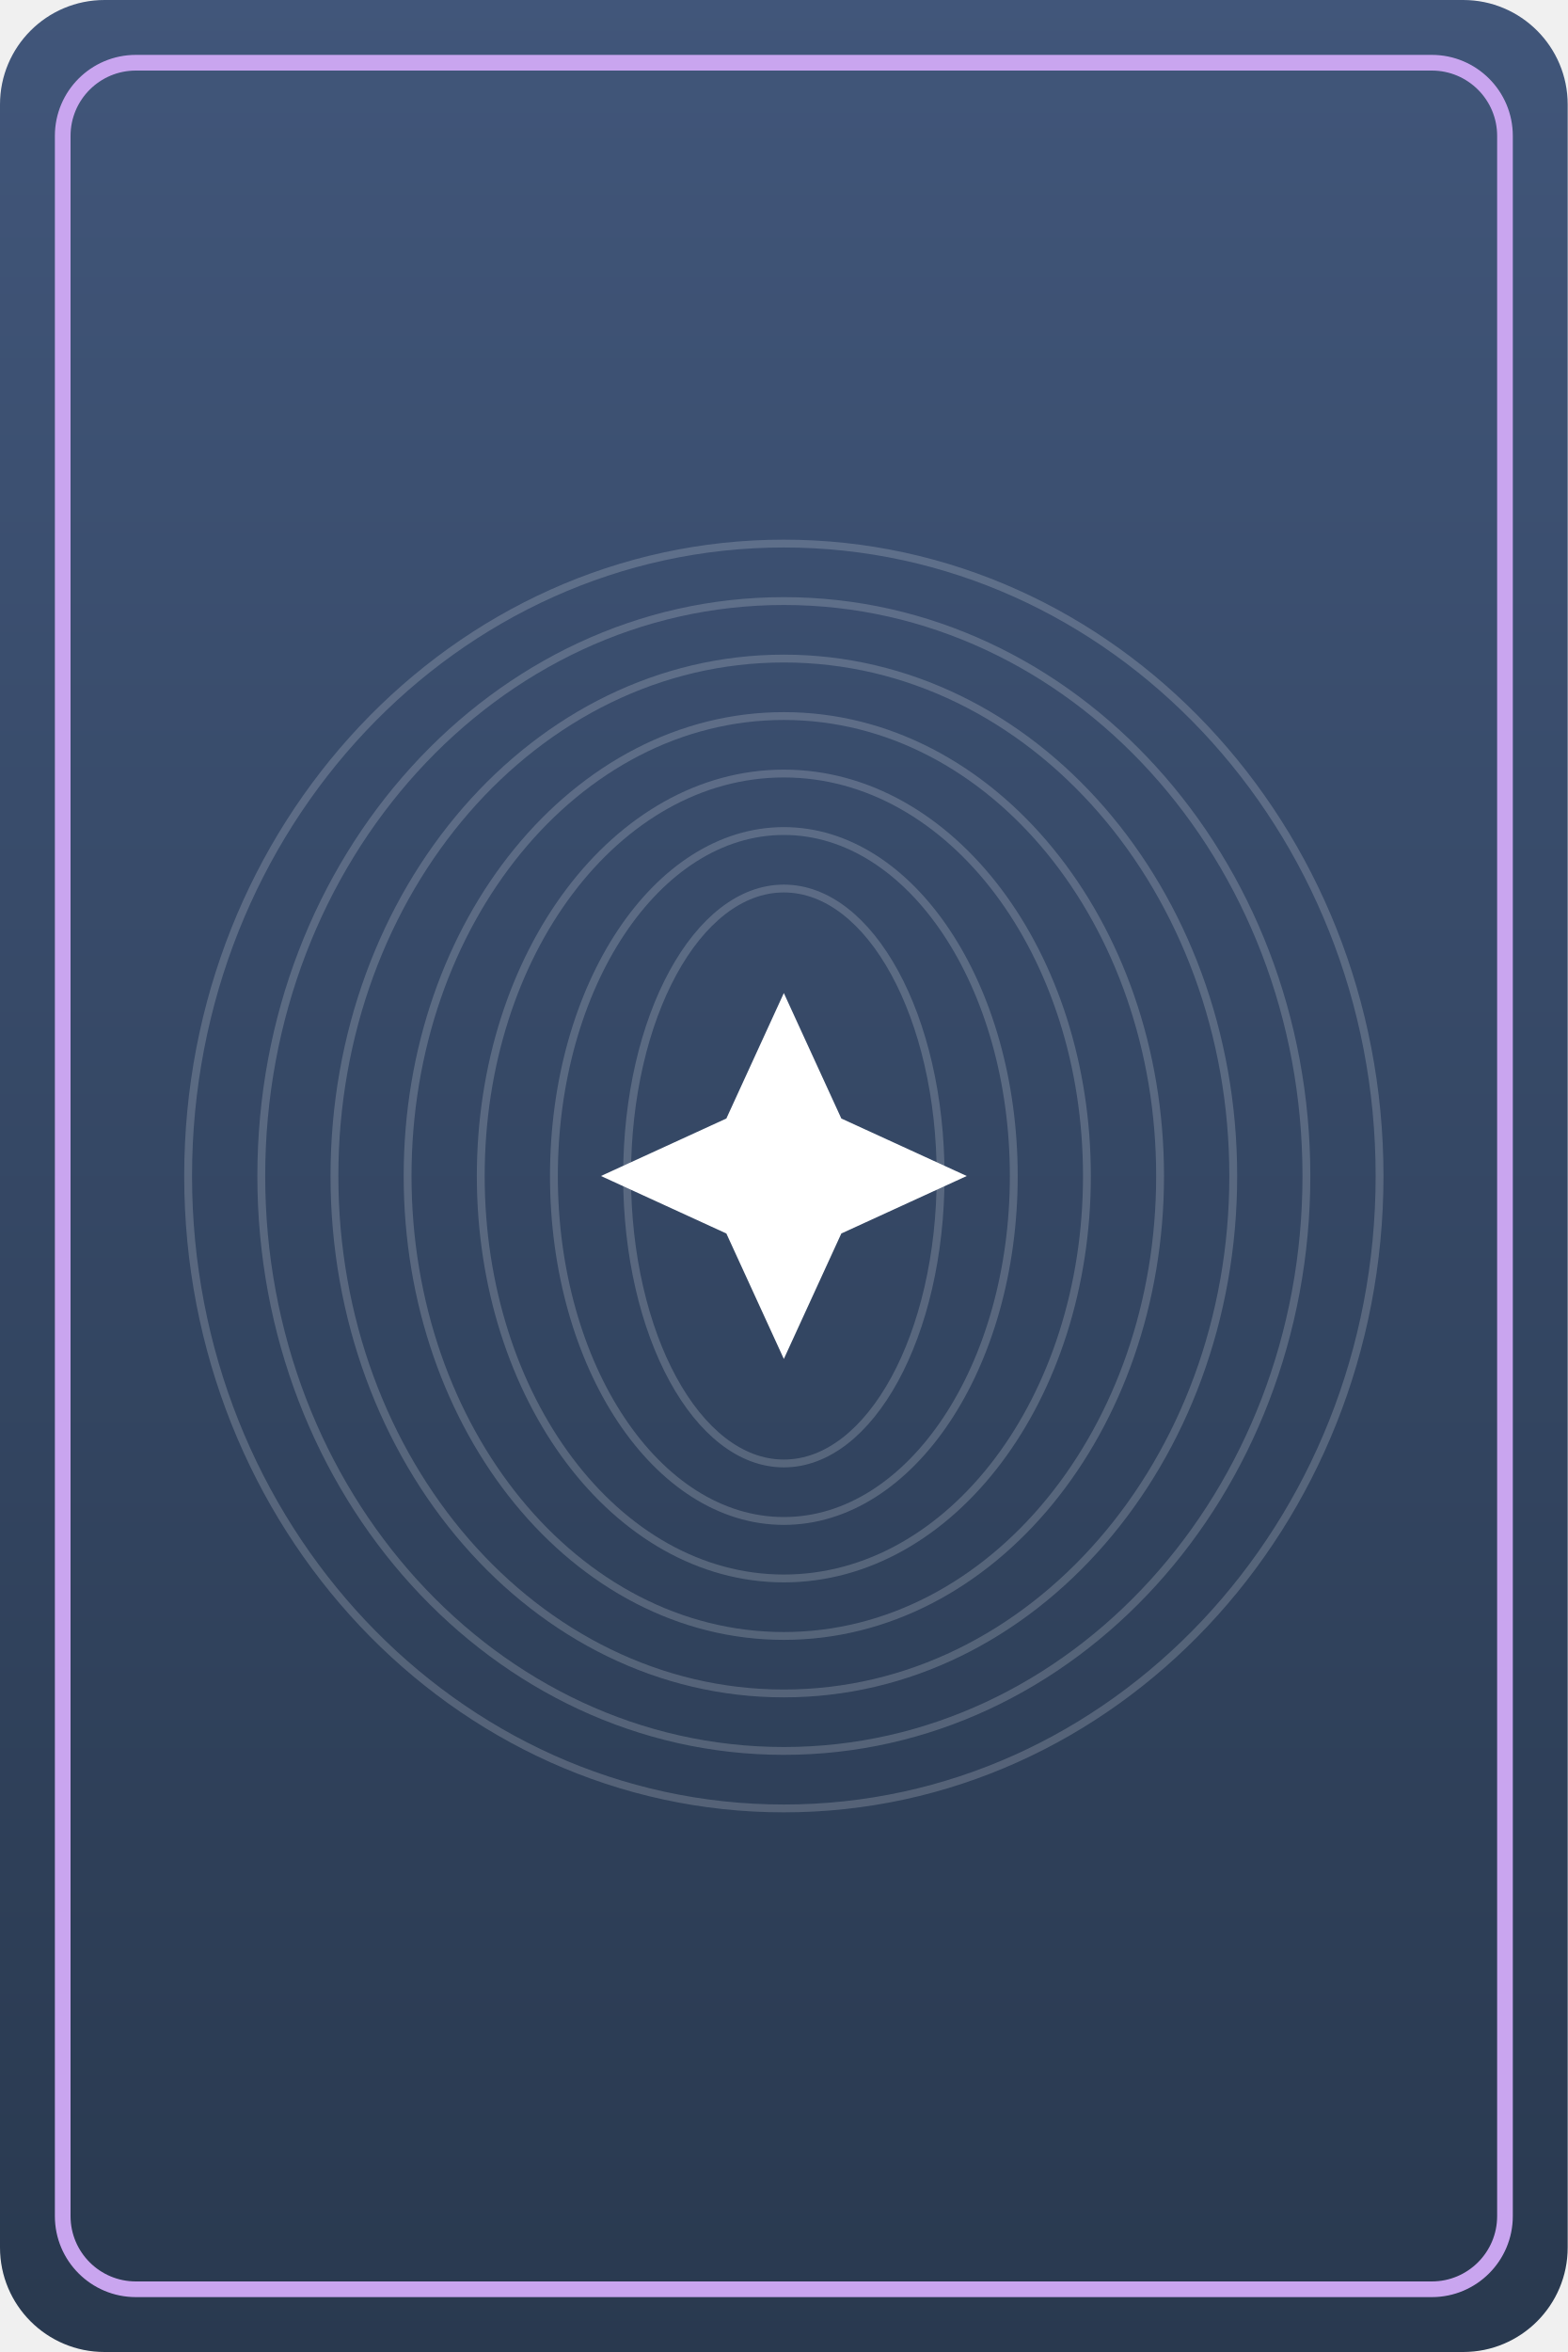
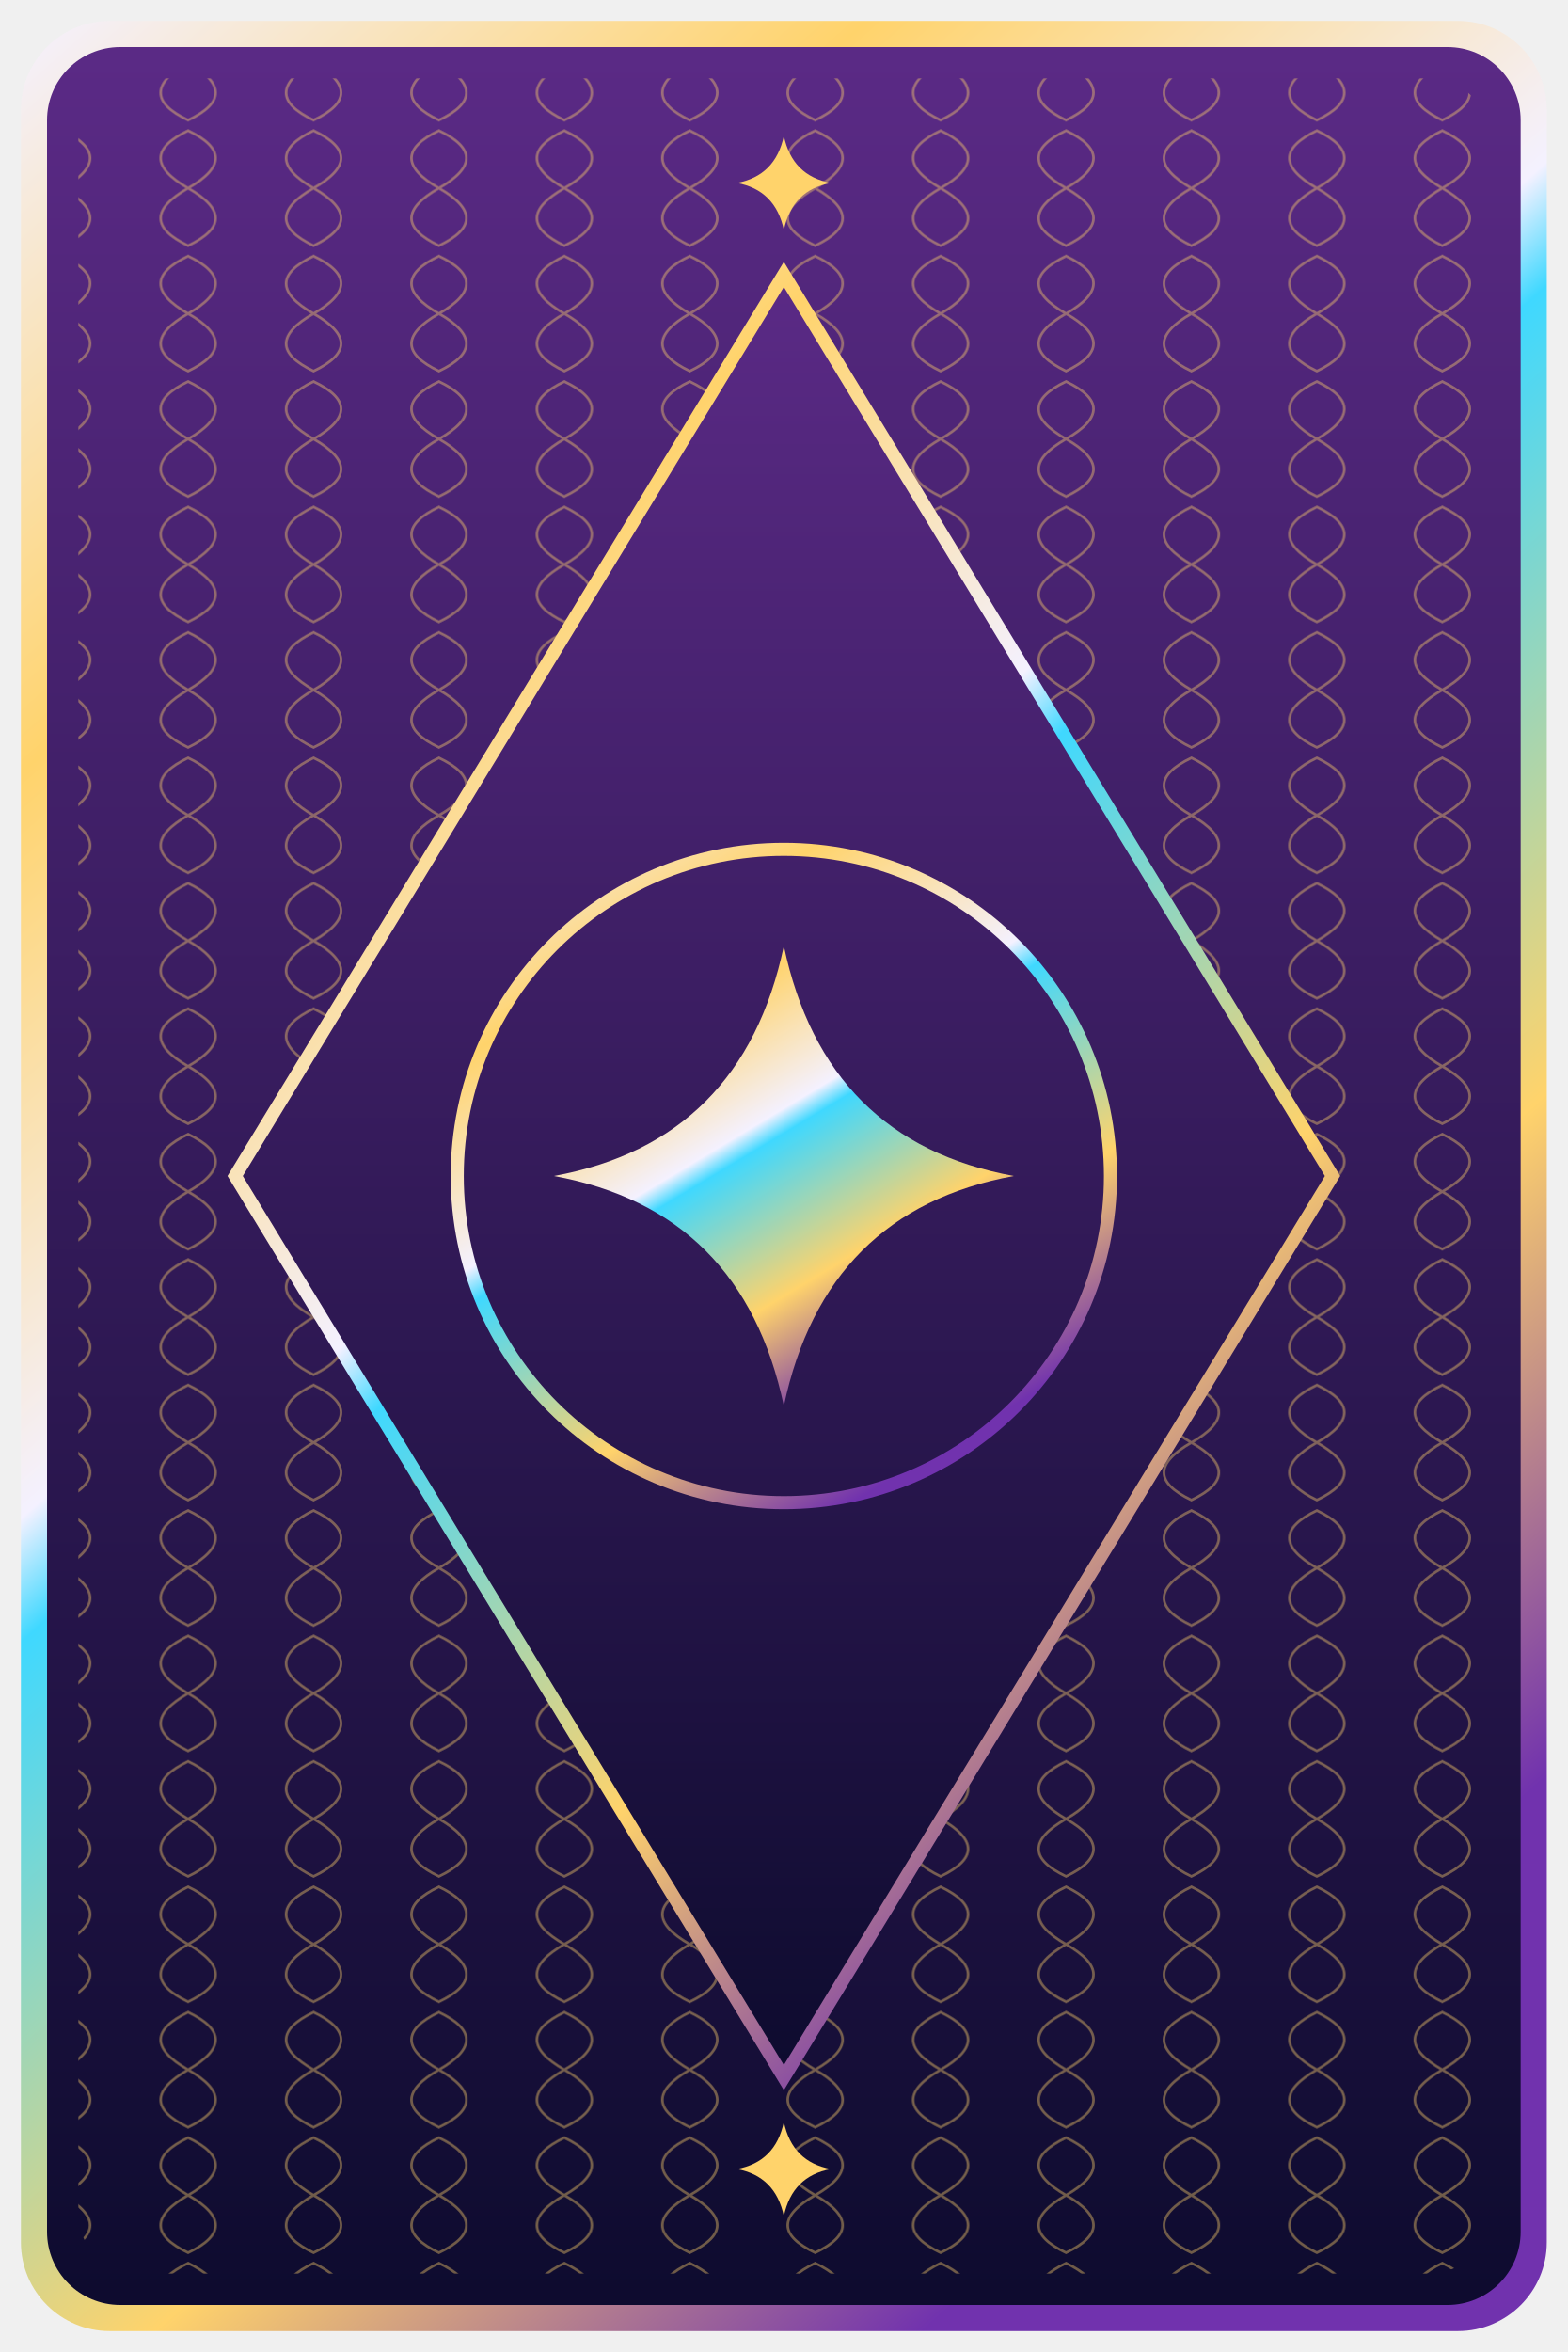
<svg xmlns="http://www.w3.org/2000/svg" width="600" height="900" viewBox="0 0 600 900">
  <defs>
-     <linearGradient id="rb" x1="0" y1="0" x2="0" y2="1">
-       <stop offset="0" stop-color="#41567a" />
-       <stop offset="1" stop-color="#29394f" />
+     <linearGradient id="metal" x2=".6" y2="1">
+       <stop stop-color="#F4F1FF" />
+       <stop offset=".24" stop-color="#FFD36B" />
+       <stop offset=".48" stop-color="#F4F1FF" />
+       <stop offset=".52" stop-color="#3FD8FF" />
+       <stop offset=".78" stop-color="#FFD36B" />
+       <stop offset="1" stop-color="#7132AE" />
    </linearGradient>
+     <linearGradient id="face" x2="0" y2="1">
+       <stop stop-color="#5B2A86" />
+       <stop offset="1" stop-color="#0D0B2E" />
+     </linearGradient>
+     <linearGradient id="cream" x2="0" y2="1">
+       <stop stop-color="#fffef9" />
+       <stop offset="1" stop-color="#ece2d1" />
+     </linearGradient>
+     <radialGradient id="ray">
+       <stop stop-color="#fff8db" stop-opacity=".85" />
+       <stop offset=".55" stop-color="#fff5dd" stop-opacity=".3" />
+       <stop offset="1" stop-color="#fff" stop-opacity="0" />
+     </radialGradient>
+     <pattern id="filigree" width="48" height="48" patternUnits="userSpaceOnUse">
+       <path d="M24 2Q45 12 24 24Q3 36 24 46Q45 36 24 24Q3 12 24 2Z" fill="none" stroke="#FFD36B" stroke-width="1" opacity=".4" />
+     </pattern>
  </defs>
-   <rect width="600" height="900" rx="40" fill="url(#rb)" />
-   <ellipse cx="300" cy="450" rx="60" ry="110" fill="none" stroke="#ffffff" stroke-opacity="0.18" stroke-width="3" />
-   <ellipse cx="300" cy="450" rx="88" ry="132" fill="none" stroke="#ffffff" stroke-opacity="0.18" stroke-width="3" />
-   <ellipse cx="300" cy="450" rx="116" ry="154" fill="none" stroke="#ffffff" stroke-opacity="0.18" stroke-width="3" />
-   <ellipse cx="300" cy="450" rx="144" ry="176" fill="none" stroke="#ffffff" stroke-opacity="0.18" stroke-width="3" />
-   <ellipse cx="300" cy="450" rx="172" ry="198" fill="none" stroke="#ffffff" stroke-opacity="0.18" stroke-width="3" />
-   <ellipse cx="300" cy="450" rx="200" ry="220" fill="none" stroke="#ffffff" stroke-opacity="0.18" stroke-width="3" />
-   <ellipse cx="300" cy="450" rx="228" ry="242" fill="none" stroke="#ffffff" stroke-opacity="0.18" stroke-width="3" />
-   <rect x="24" y="24" width="552" height="852" rx="28" fill="none" stroke="#c9a5ef" stroke-width="6" />
-   <path d="M300 380 l22 48 l48 22 l-48 22 l-22 48 l-22 -48 l-48 -22 l48 -22z" fill="#ffffff" />
+   <rect x="8" y="8" width="584" height="884" rx="34" fill="url(#metal)" />
+   <rect x="18" y="18" width="564" height="864" rx="28" fill="url(#face)" />
+   <rect x="30" y="30" width="540" height="840" rx="23" fill="url(#filigree)" />
+   <path d="M300 105L510 450 300 795 90 450Z" fill="url(#face)" stroke="url(#metal)" stroke-width="5" />
+   <circle cx="300" cy="450" r="125" fill="none" stroke="url(#metal)" stroke-width="5" />
+   <path d="M300 362 Q315.84 436.8 388 450 Q315.84 463.2 300 538 Q284.16 463.2 212 450 Q284.16 436.8 300 362Z" fill="url(#metal)" />
+   <path d="M300 52 Q303.24 67.3 318 70 Q303.24 72.7 300 88 Q296.76 72.7 282 70 Q296.76 67.3 300 52Z" fill="#FFD36B" />
+   <path d="M300 812 Q303.24 827.3 318 830 Q303.24 832.7 300 848 Q296.76 832.7 282 830 Q296.76 827.3 300 812Z" fill="#FFD36B" />
</svg>
